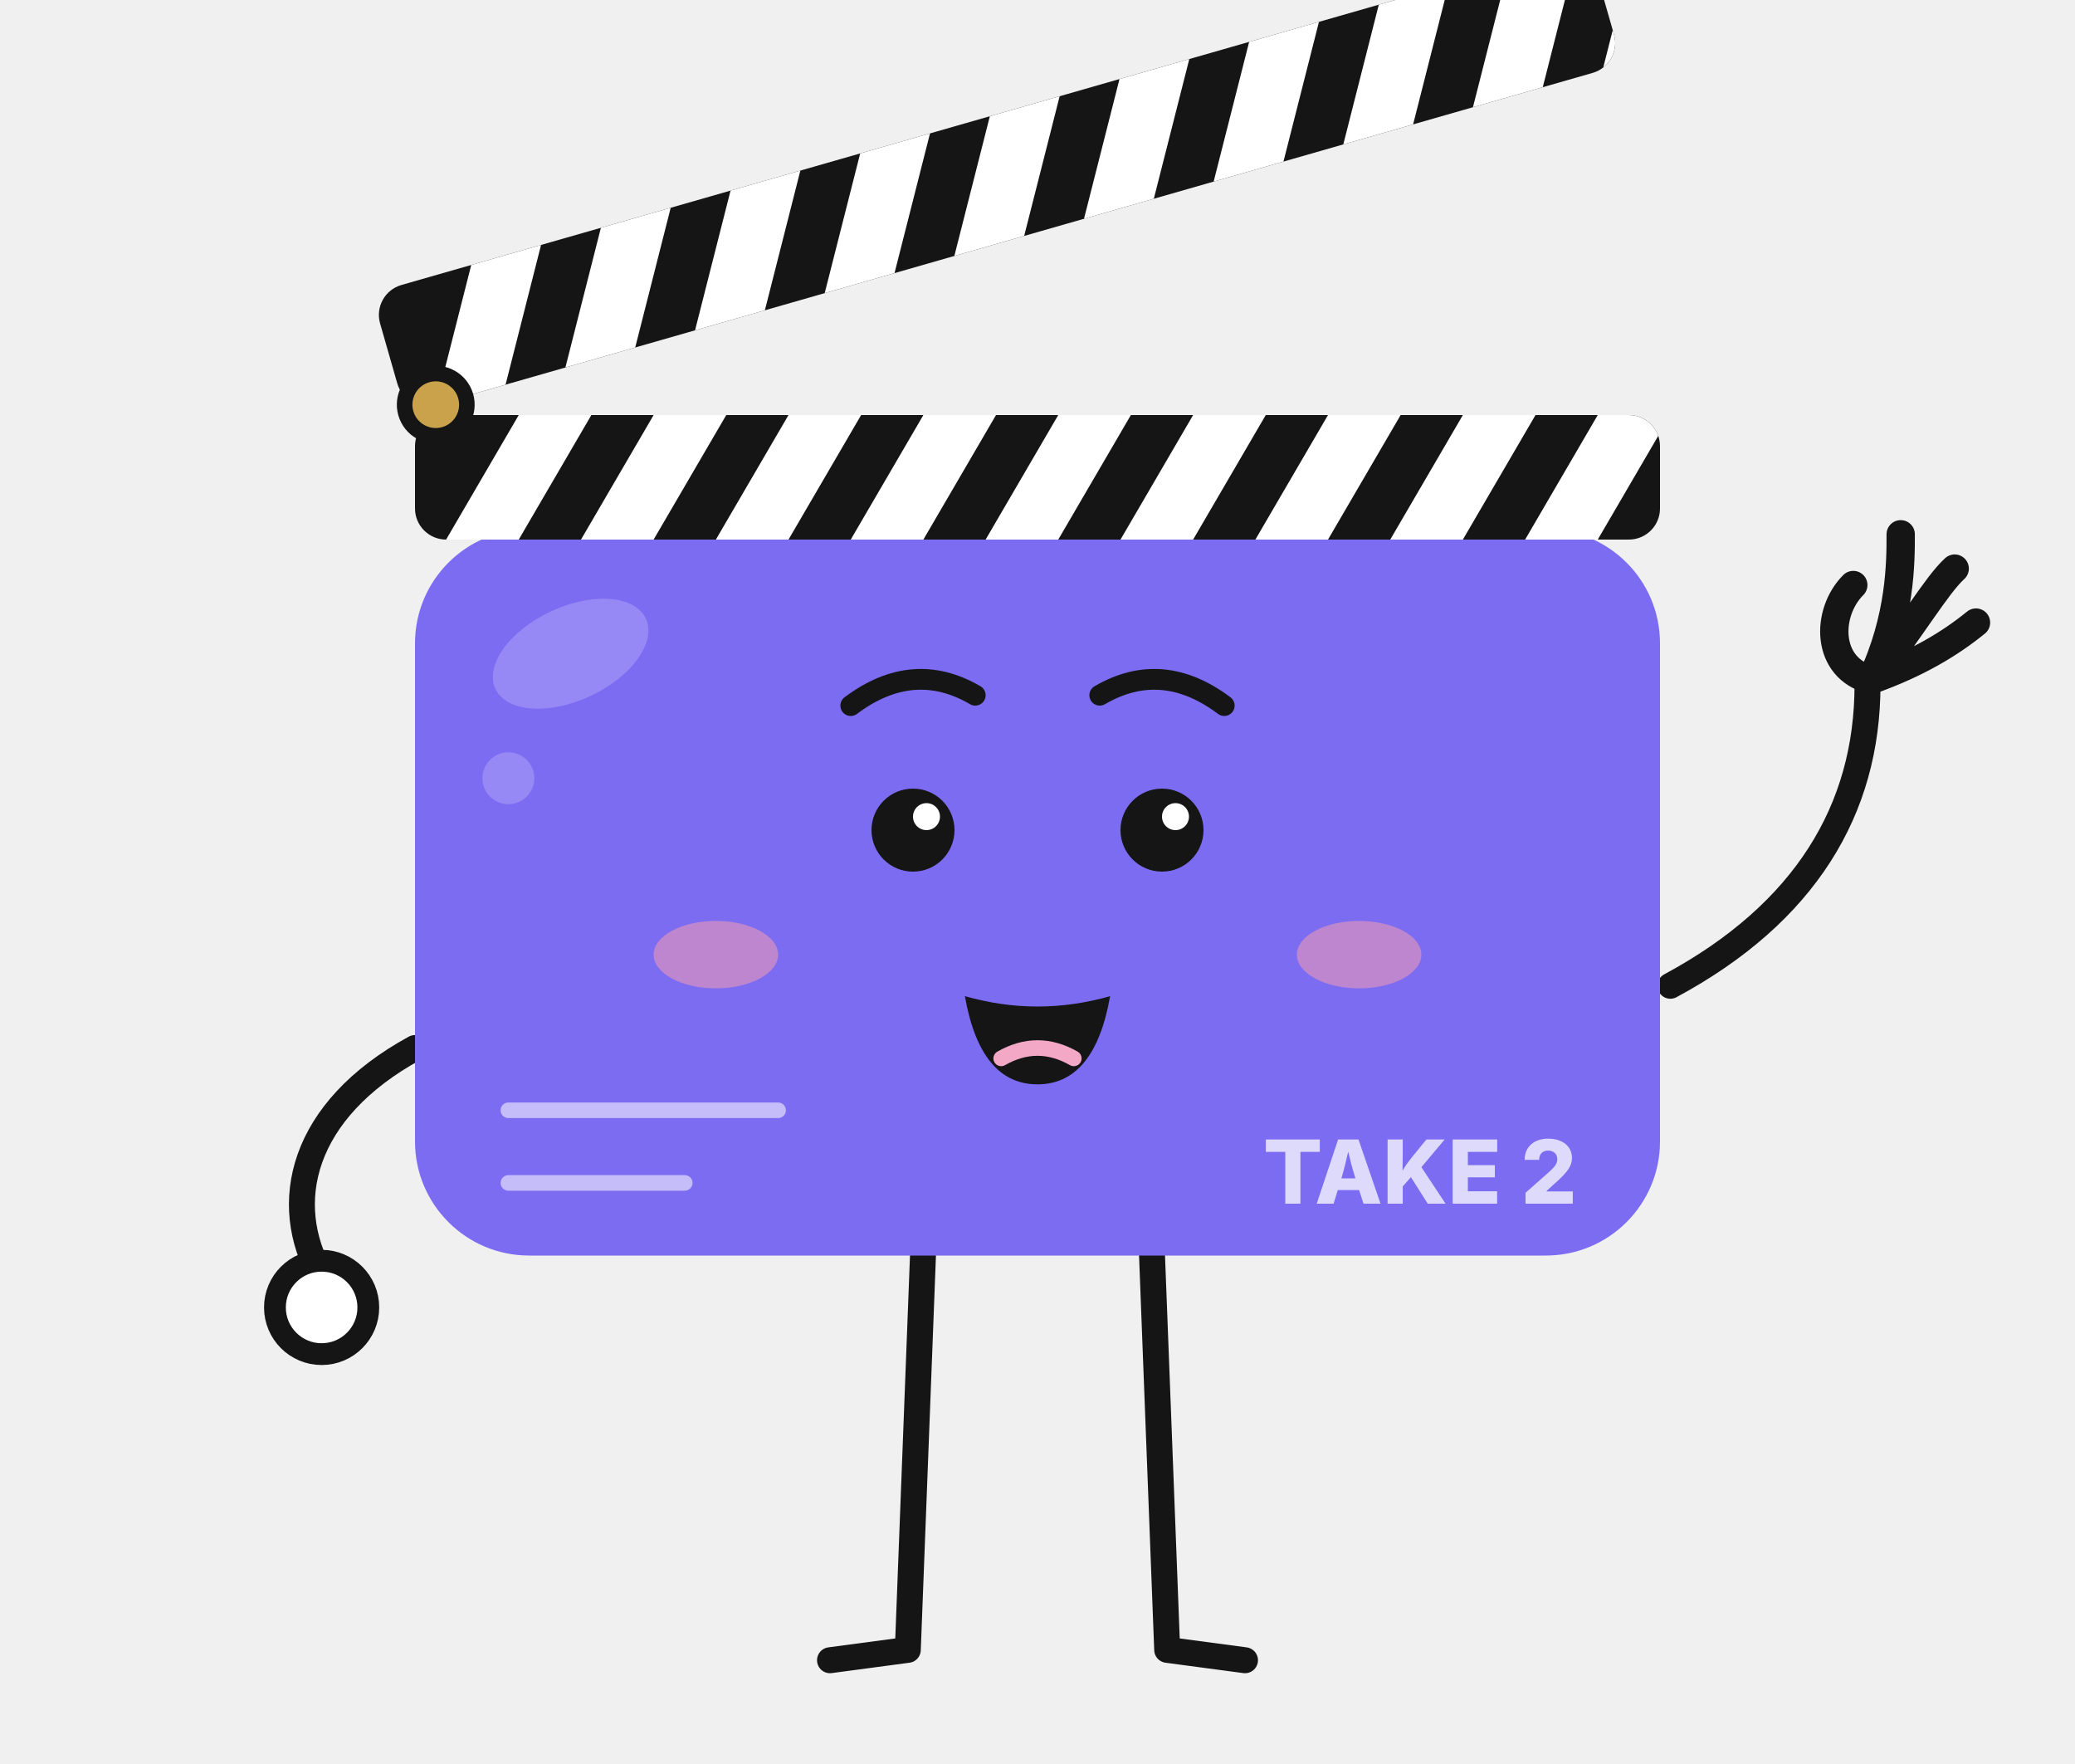
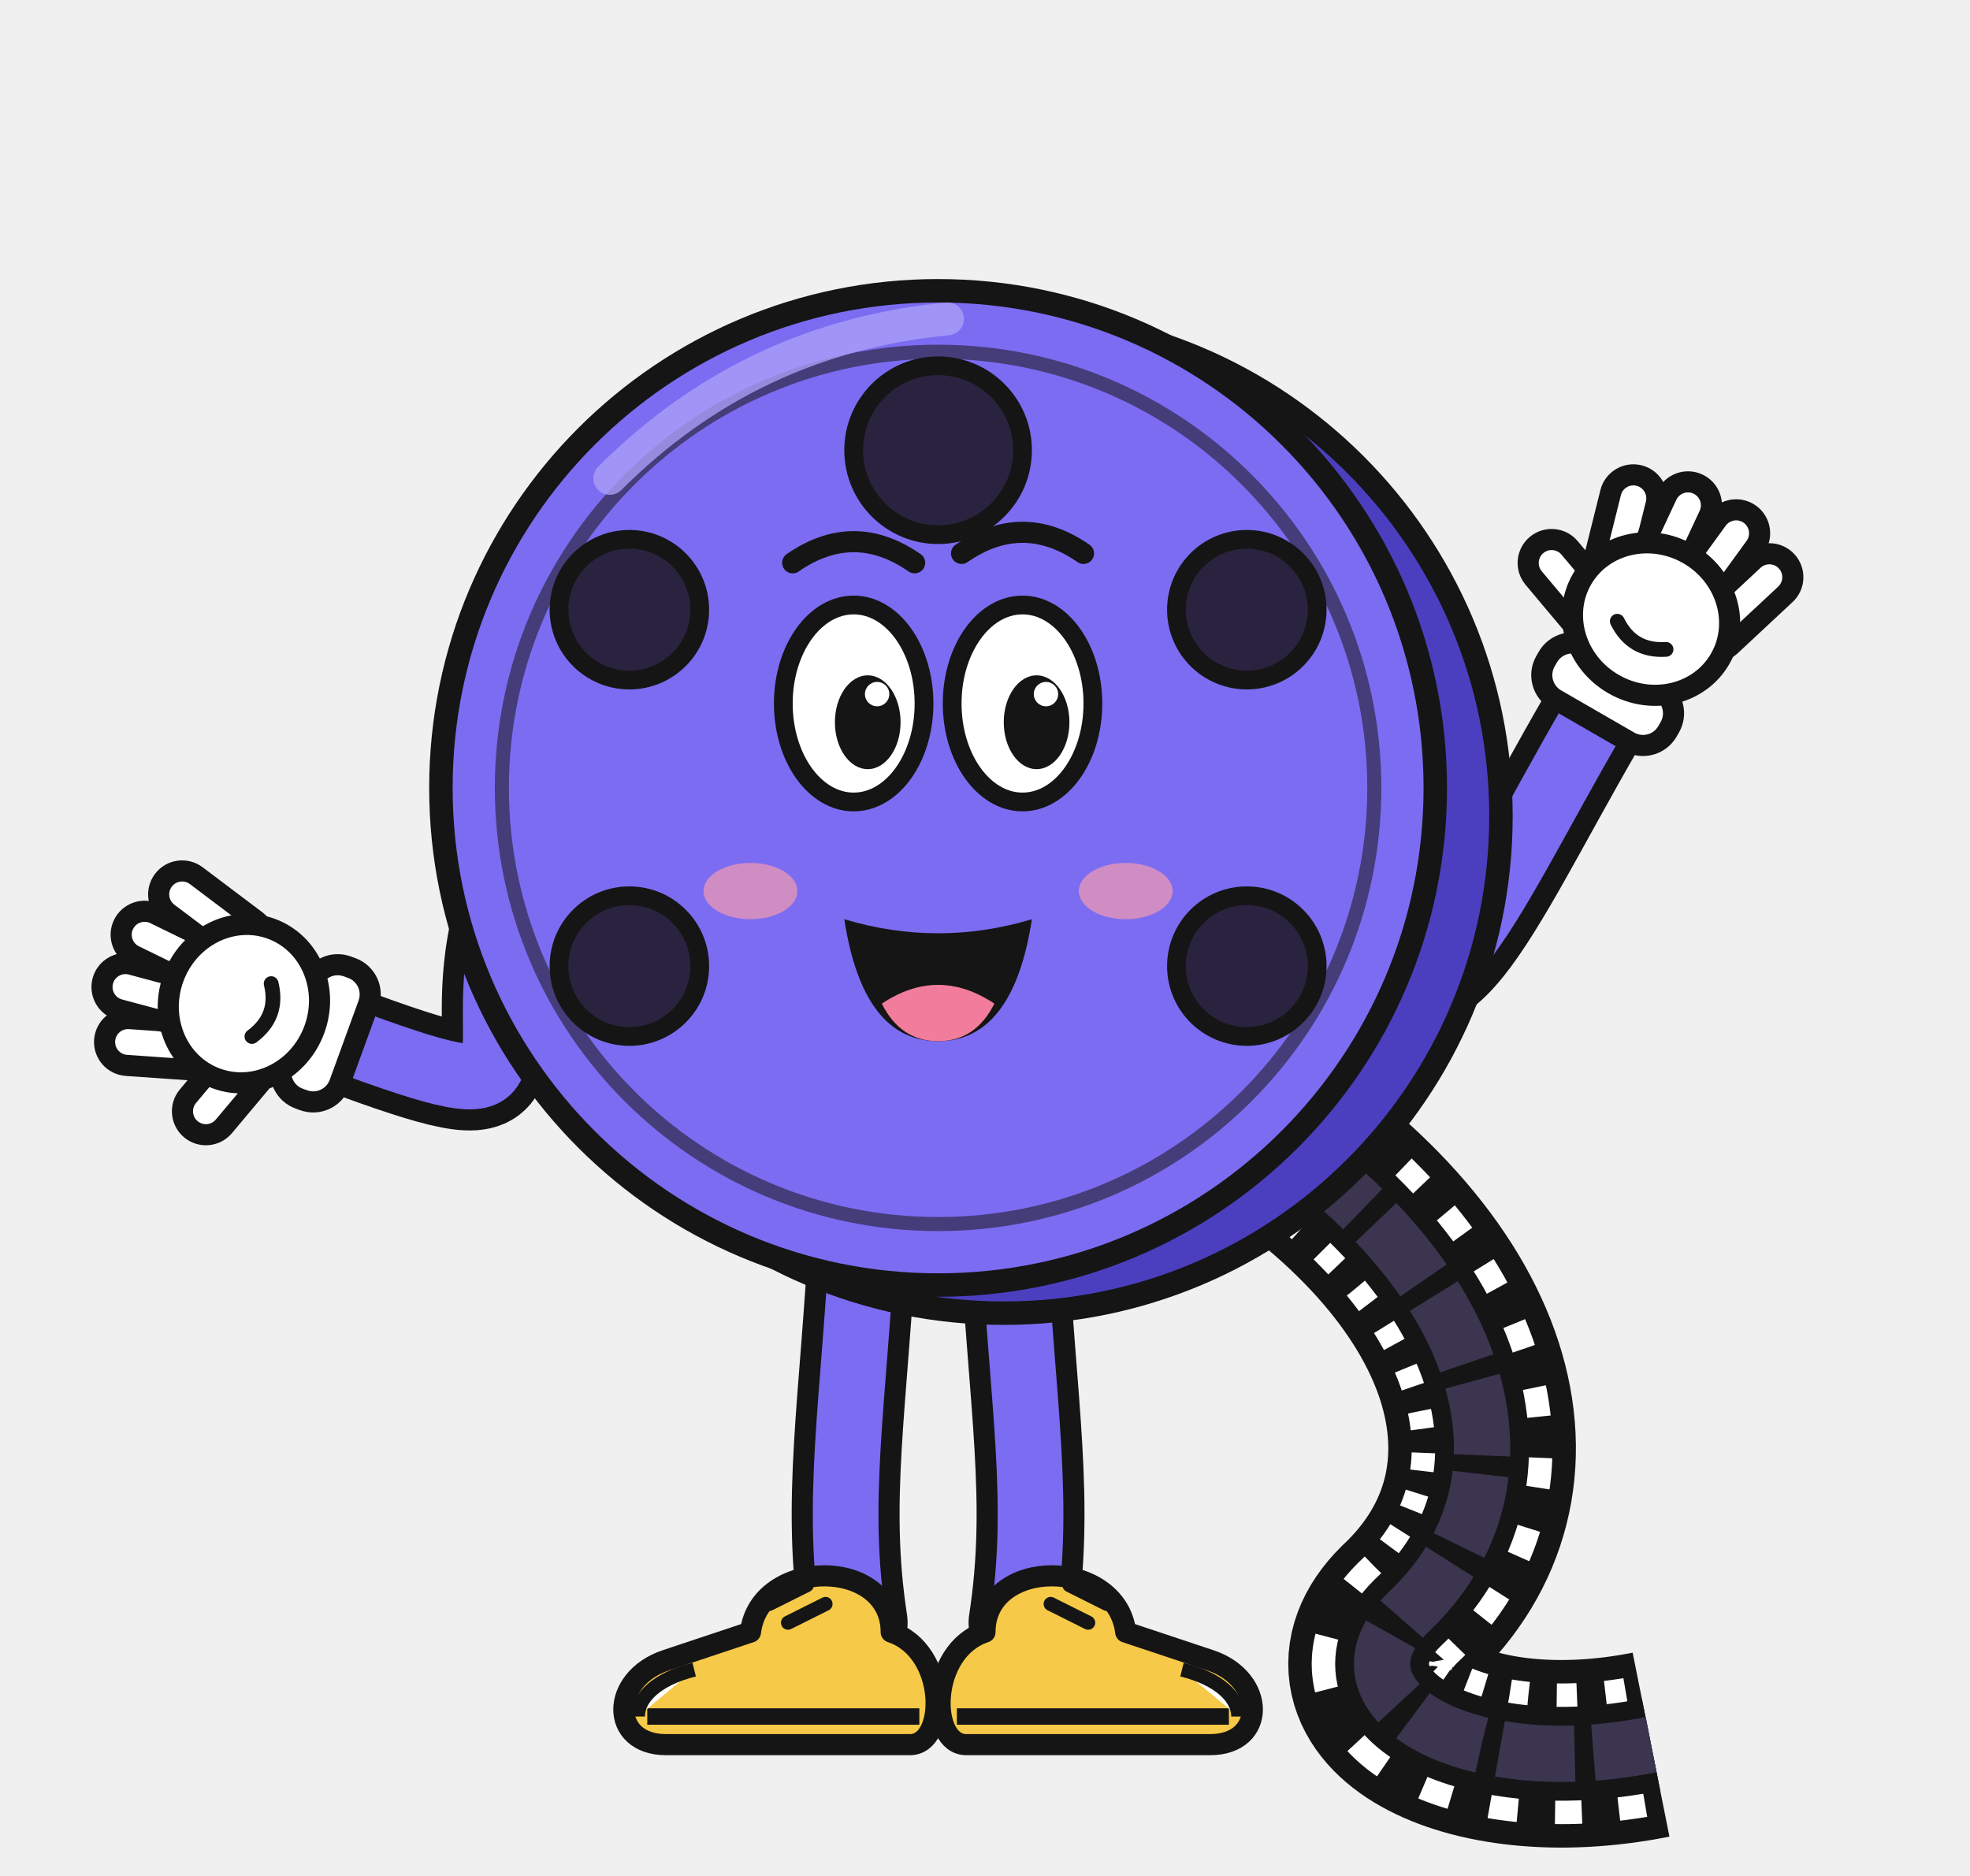
- <svg xmlns="http://www.w3.org/2000/svg" viewBox="0 30 400 340">
-   <path d="M178 270 L175 348 L160 350 M222 270 L225 348 L240 350" fill="none" stroke="#151515" stroke-width="5" stroke-linecap="round" stroke-linejoin="round" />
-   <clipPath id="lh">
-     <rect x="-100" y="0" width="300" height="400" />
-   </clipPath>
-   <clipPath id="rh">
-     <rect x="200" y="0" width="300" height="400" />
-   </clipPath>
-   <g clip-path="url(#lh)">
-     <g transform="translate(-30 0)">
-       <path d="M110 232 C88 244 84 262 92 276 M292 220 C318 206 330 186 330 162" fill="none" stroke="#151515" stroke-width="5" stroke-linecap="round" stroke-linejoin="round" />
-       <circle cx="92" cy="282" r="9" fill="#fff" stroke="#151515" stroke-width="4.2" />
-       <g transform="translate(332 156) rotate(14) scale(1.3 1.3)">
-         <path d="M0 4 C-7 4 -9 -4 -6 -9 M0 4 C2 -6 0 -14 -1 -18 M0 4 C4 -5 6 -12 8 -15 M0 4 C6 0 10 -4 13 -8" fill="none" stroke="#151515" stroke-width="4.2" stroke-linecap="round" stroke-linejoin="round" />
-       </g>
-     </g>
+ <svg xmlns="http://www.w3.org/2000/svg" viewBox="0 0 420 400">
+   <g>
+     <path d="M262 236 C318 270 330 316 300 344 C282 362 312 380 352 372" fill="none" stroke="#151515" stroke-width="40" stroke-linecap="butt" />
+     <path d="M262 236 C318 270 330 316 300 344 C282 362 312 380 352 372" fill="none" stroke="#fff" stroke-width="30" stroke-dasharray="5 7" />
+     <path d="M262 236 C318 270 330 316 300 344 C282 362 312 380 352 372" fill="none" stroke="#151515" stroke-width="20" />
+     <path d="M262 236 C318 270 330 316 300 344 C282 362 312 380 352 372" fill="none" stroke="#3B3550" stroke-width="12" stroke-dasharray="16 4" />
  </g>
-   <g clip-path="url(#rh)">
-     <g transform="translate(30 0)">
-       <path d="M110 232 C88 244 84 262 92 276 M292 220 C318 206 330 186 330 162" fill="none" stroke="#151515" stroke-width="5" stroke-linecap="round" stroke-linejoin="round" />
-       <circle cx="92" cy="282" r="9" fill="#fff" stroke="#151515" stroke-width="4.2" />
-       <g transform="translate(332 156) rotate(14) scale(1.3 1.3)">
-         <path d="M0 4 C-7 4 -9 -4 -6 -9 M0 4 C2 -6 0 -14 -1 -18 M0 4 C4 -5 6 -12 8 -15 M0 4 C6 0 10 -4 13 -8" fill="none" stroke="#151515" stroke-width="4.2" stroke-linecap="round" stroke-linejoin="round" />
-       </g>
-     </g>
+   <path d="M184 262 C182 300 178 320 182 346" fill="none" stroke="#151515" stroke-width="23" stroke-linecap="round" stroke-linejoin="round" />
+   <path d="M184 262 C182 300 178 320 182 346" fill="none" stroke="#7C6CF2" stroke-width="14" stroke-linecap="round" stroke-linejoin="round" />
+   <path d="M216 262 C218 300 222 320 218 346" fill="none" stroke="#151515" stroke-width="23" stroke-linecap="round" stroke-linejoin="round" />
+   <path d="M216 262 C218 300 222 320 218 346" fill="none" stroke="#7C6CF2" stroke-width="14" stroke-linecap="round" stroke-linejoin="round" />
+   <g transform="translate(176 362) scale(-1 1)">
+     <path d="M-14 -14 C-14 -30 14 -30 16 -14 L34 -8 C46 -4 46 10 34 10 L-18 10 C-26 10 -26 -10 -14 -14 Z" fill="#F7C948" stroke="#151515" stroke-width="4.5" stroke-linejoin="round" />
+     <path d="M-20 4 L38 4" stroke="#151515" stroke-width="3.5" />
+     <path d="M28 -6 C36 -4 40 0 40 4" fill="#fff" stroke="#151515" stroke-width="3" />
+     <path d="M0 -20 l8 4 M4 -24 l8 4" stroke="#151515" stroke-width="3" stroke-linecap="round" />
  </g>
-   <rect x="80" y="132" width="240" height="140" rx="22" fill="#7C6CF2" />
-   <g fill="#A89DF7" opacity=".6">
-     <ellipse cx="110" cy="156" rx="16" ry="9" transform="rotate(-25 110 156)" />
-     <circle cx="98" cy="180" r="5" />
+   <g transform="translate(224 362) scale(1 1)">
+     <path d="M-14 -14 C-14 -30 14 -30 16 -14 L34 -8 C46 -4 46 10 34 10 L-18 10 C-26 10 -26 -10 -14 -14 Z" fill="#F7C948" stroke="#151515" stroke-width="4.5" stroke-linejoin="round" />
+     <path d="M-20 4 L38 4" stroke="#151515" stroke-width="3.5" />
+     <path d="M28 -6 C36 -4 40 0 40 4" fill="#fff" stroke="#151515" stroke-width="3" />
+     <path d="M0 -20 l8 4 M4 -24 l8 4" stroke="#151515" stroke-width="3" stroke-linecap="round" />
  </g>
-   <g stroke="#fff" stroke-width="3" stroke-linecap="round" opacity=".55">
-     <path d="M98 244 h52 M98 258 h34" />
+   <path d="M108 196 C100.108 226 118.718 238.283 76.432 222.893" fill="none" stroke="#151515" stroke-width="23" stroke-linecap="round" stroke-linejoin="round" />
+   <path d="M108 196 C100.108 226 118.718 238.283 76.432 222.893" fill="none" stroke="#7C6CF2" stroke-width="14" stroke-linecap="round" stroke-linejoin="round" />
+   <path d="M292 196 C303.75 226 316.5 193.488 339 154.517" fill="none" stroke="#151515" stroke-width="23" stroke-linecap="round" stroke-linejoin="round" />
+   <path d="M292 196 C303.75 226 316.5 193.488 339 154.517" fill="none" stroke="#7C6CF2" stroke-width="14" stroke-linecap="round" stroke-linejoin="round" />
+   <circle cx="214" cy="174" r="106" fill="#4B3FC0" stroke="#151515" stroke-width="5" />
+   <rect x="200" y="62" width="14" height="212" fill="#4B3FC0" />
+   <circle cx="200" cy="168" r="106" fill="#7C6CF2" stroke="#151515" stroke-width="5" />
+   <circle cx="200" cy="168" r="93" fill="none" stroke="#151515" stroke-width="3" opacity=".55" />
+   <path d="M130 102 q30 -30 72 -34" fill="none" stroke="#A99FF8" stroke-width="7" stroke-linecap="round" opacity=".8" />
+   <circle cx="200" cy="96" r="18" fill="#2A2340" stroke="#151515" stroke-width="4" />
+   <circle cx="134.182" cy="130" r="15" fill="#2A2340" stroke="#151515" stroke-width="4" />
+   <circle cx="265.818" cy="130" r="15" fill="#2A2340" stroke="#151515" stroke-width="4" />
+   <circle cx="134.182" cy="206" r="15" fill="#2A2340" stroke="#151515" stroke-width="4" />
+   <circle cx="265.818" cy="206" r="15" fill="#2A2340" stroke="#151515" stroke-width="4" />
+   <ellipse cx="160" cy="190" rx="10" ry="6" fill="#F29BB0" opacity=".7" />
+   <ellipse cx="240" cy="190" rx="10" ry="6" fill="#F29BB0" opacity=".7" />
+   <path d="M169 120 q13 -9 26 0" fill="none" stroke="#151515" stroke-width="4.5" stroke-linecap="round" />
+   <path d="M205 118 q13 -9 26 0" fill="none" stroke="#151515" stroke-width="4.5" stroke-linecap="round" />
+   <ellipse cx="182" cy="150" rx="15" ry="21" fill="#fff" stroke="#151515" stroke-width="4" />
+   <ellipse cx="185" cy="154" rx="7" ry="10" fill="#151515" />
+   <circle cx="187" cy="148" r="2.6" fill="#fff" />
+   <ellipse cx="218" cy="150" rx="15" ry="21" fill="#fff" stroke="#151515" stroke-width="4" />
+   <ellipse cx="221" cy="154" rx="7" ry="10" fill="#151515" />
+   <circle cx="223" cy="148" r="2.6" fill="#fff" />
+   <path d="M180 196 q20 6 40 0 q-4 26 -20 26 q-16 0 -20 -26 Z" fill="#151515" />
+   <path d="M188 214 q12 -8 24 0 q-4 8 -12 8 q-8 0 -12 -8 Z" fill="#F27C9B" />
+   <g transform="translate(52 214) rotate(-70)">
+     <rect x="-15" y="12" width="30" height="13" rx="6" fill="#fff" stroke="#151515" stroke-width="4.5" />
+     <rect x="-17" y="-26" width="10" height="26" rx="5" transform="rotate(-16 -12 -6)" fill="#fff" stroke="#151515" stroke-width="4.5" />
+     <rect x="-9" y="-30" width="10" height="26" rx="5" transform="rotate(-5 -4 -10)" fill="#fff" stroke="#151515" stroke-width="4.5" />
+     <rect x="0" y="-30" width="10" height="26" rx="5" transform="rotate(6 5 -10)" fill="#fff" stroke="#151515" stroke-width="4.5" />
+     <rect x="8" y="-26" width="10" height="26" rx="5" transform="rotate(17 13 -6)" fill="#fff" stroke="#151515" stroke-width="4.5" />
+     <rect x="-19" y="-12" width="10" height="22" rx="5" transform="rotate(-70 -14 4)" fill="#fff" stroke="#151515" stroke-width="4.5" />
+     <ellipse cx="0" cy="0" rx="17" ry="16" fill="#fff" stroke="#151515" stroke-width="4.5" />
+     <path d="M-6 4 q6 4 12 0" fill="none" stroke="#151515" stroke-width="3.15" stroke-linecap="round" />
  </g>
-   <text x="304" y="262" text-anchor="end" font-family="Inter, sans-serif" font-weight="800" font-size="17" fill="#fff" opacity=".75">TAKE 2</text>
-   <ellipse cx="138" cy="214" rx="12" ry="6.5" fill="#F29BB0" opacity=".55" />
-   <ellipse cx="262" cy="214" rx="12" ry="6.5" fill="#F29BB0" opacity=".55" />
-   <g transform="translate(0 4)">
-     <circle cx="176" cy="186" r="8" fill="#151515" />
-     <circle cx="224" cy="186" r="8" fill="#151515" />
-     <circle cx="178.6" cy="183.4" r="2.6" fill="#fff" />
-     <circle cx="226.6" cy="183.4" r="2.6" fill="#fff" />
-     <path d="M164 162 q12 -9 24 -2 M212 160 q12 -7 24 2" fill="none" stroke="#151515" stroke-width="4" stroke-linecap="round" stroke-linejoin="round" />
-     <path d="M186 218 q14 4 28 0 q-3 17 -14 17 q-11 0 -14 -17 Z" fill="#151515" />
-     <path d="M193 230 q7 -4 14 0" fill="none" stroke="#F3A9C6" stroke-width="3" stroke-linecap="round" />
-   </g>
-   <clipPath id="cb">
-     <rect x="80" y="110" width="240" height="24" rx="6" />
-   </clipPath>
-   <g clip-path="url(#cb)">
-     <rect x="80" y="110" width="240" height="24" fill="#151515" />
-     <path d="M86 134 l14 0 l14 -24 l-14 0 Z" fill="#fff" />
-     <path d="M112 134 l14 0 l14 -24 l-14 0 Z" fill="#fff" />
-     <path d="M138 134 l14 0 l14 -24 l-14 0 Z" fill="#fff" />
-     <path d="M164 134 l14 0 l14 -24 l-14 0 Z" fill="#fff" />
-     <path d="M190 134 l14 0 l14 -24 l-14 0 Z" fill="#fff" />
-     <path d="M216 134 l14 0 l14 -24 l-14 0 Z" fill="#fff" />
-     <path d="M242 134 l14 0 l14 -24 l-14 0 Z" fill="#fff" />
-     <path d="M268 134 l14 0 l14 -24 l-14 0 Z" fill="#fff" />
-     <path d="M294 134 l14 0 l14 -24 l-14 0 Z" fill="#fff" />
-     <path d="M320 134 l14 0 l14 -24 l-14 0 Z" fill="#fff" />
-   </g>
-   <g transform="rotate(-16 84 108)">
-     <clipPath id="ca">
-       <rect x="78" y="84" width="244" height="24" rx="6" />
-     </clipPath>
-     <g clip-path="url(#ca)">
-       <rect x="78" y="84" width="244" height="24" fill="#151515" />
-       <path d="M84 108 l14 0 l14 -24 l-14 0 Z" fill="#fff" />
-       <path d="M110 108 l14 0 l14 -24 l-14 0 Z" fill="#fff" />
-       <path d="M136 108 l14 0 l14 -24 l-14 0 Z" fill="#fff" />
-       <path d="M162 108 l14 0 l14 -24 l-14 0 Z" fill="#fff" />
-       <path d="M188 108 l14 0 l14 -24 l-14 0 Z" fill="#fff" />
-       <path d="M214 108 l14 0 l14 -24 l-14 0 Z" fill="#fff" />
-       <path d="M240 108 l14 0 l14 -24 l-14 0 Z" fill="#fff" />
-       <path d="M266 108 l14 0 l14 -24 l-14 0 Z" fill="#fff" />
-       <path d="M292 108 l14 0 l14 -24 l-14 0 Z" fill="#fff" />
-       <path d="M318 108 l14 0 l14 -24 l-14 0 Z" fill="#fff" />
-     </g>
-     <circle cx="84" cy="108" r="6" fill="#C9A24B" stroke="#151515" stroke-width="3" />
+   <g transform="translate(352 132) rotate(30)">
+     <rect x="-15" y="12" width="30" height="13" rx="6" fill="#fff" stroke="#151515" stroke-width="4.5" />
+     <rect x="-17" y="-26" width="10" height="26" rx="5" transform="rotate(-16 -12 -6)" fill="#fff" stroke="#151515" stroke-width="4.5" />
+     <rect x="-9" y="-30" width="10" height="26" rx="5" transform="rotate(-5 -4 -10)" fill="#fff" stroke="#151515" stroke-width="4.5" />
+     <rect x="0" y="-30" width="10" height="26" rx="5" transform="rotate(6 5 -10)" fill="#fff" stroke="#151515" stroke-width="4.5" />
+     <rect x="8" y="-26" width="10" height="26" rx="5" transform="rotate(17 13 -6)" fill="#fff" stroke="#151515" stroke-width="4.5" />
+     <rect x="-19" y="-12" width="10" height="22" rx="5" transform="rotate(-70 -14 4)" fill="#fff" stroke="#151515" stroke-width="4.5" />
+     <ellipse cx="0" cy="0" rx="17" ry="16" fill="#fff" stroke="#151515" stroke-width="4.5" />
+     <path d="M-6 4 q6 4 12 0" fill="none" stroke="#151515" stroke-width="3.15" stroke-linecap="round" />
  </g>
</svg>
